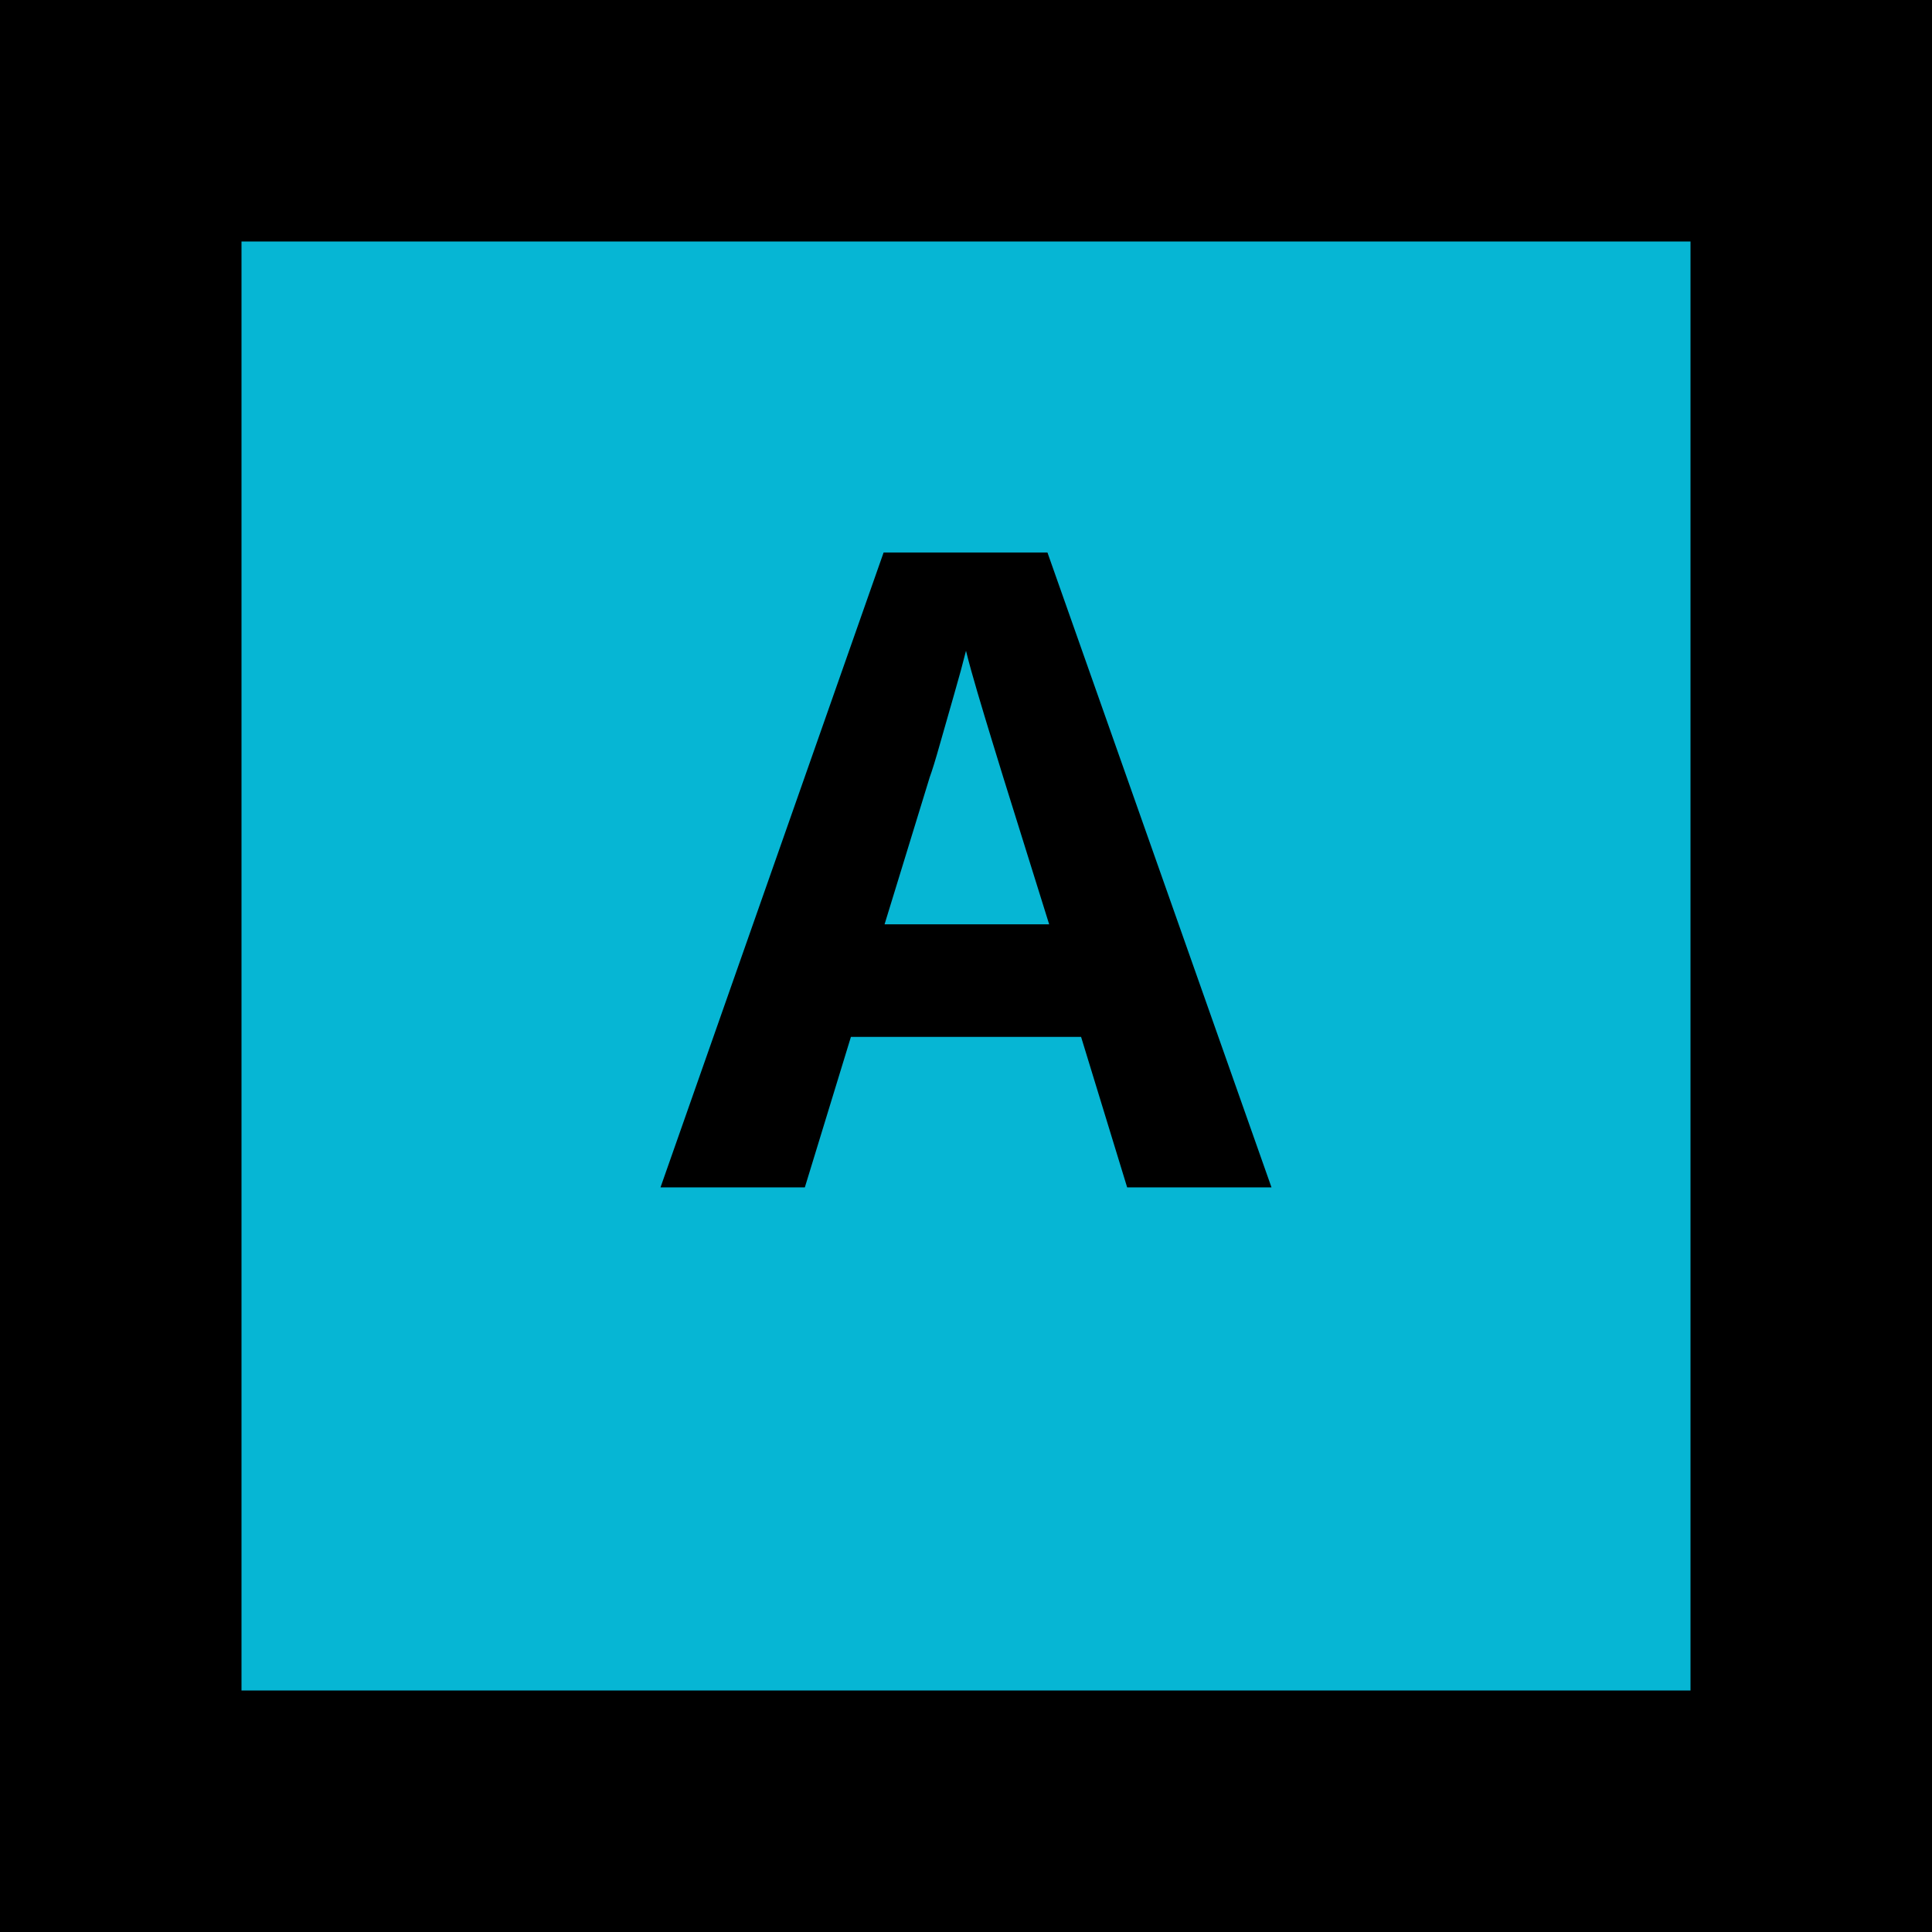
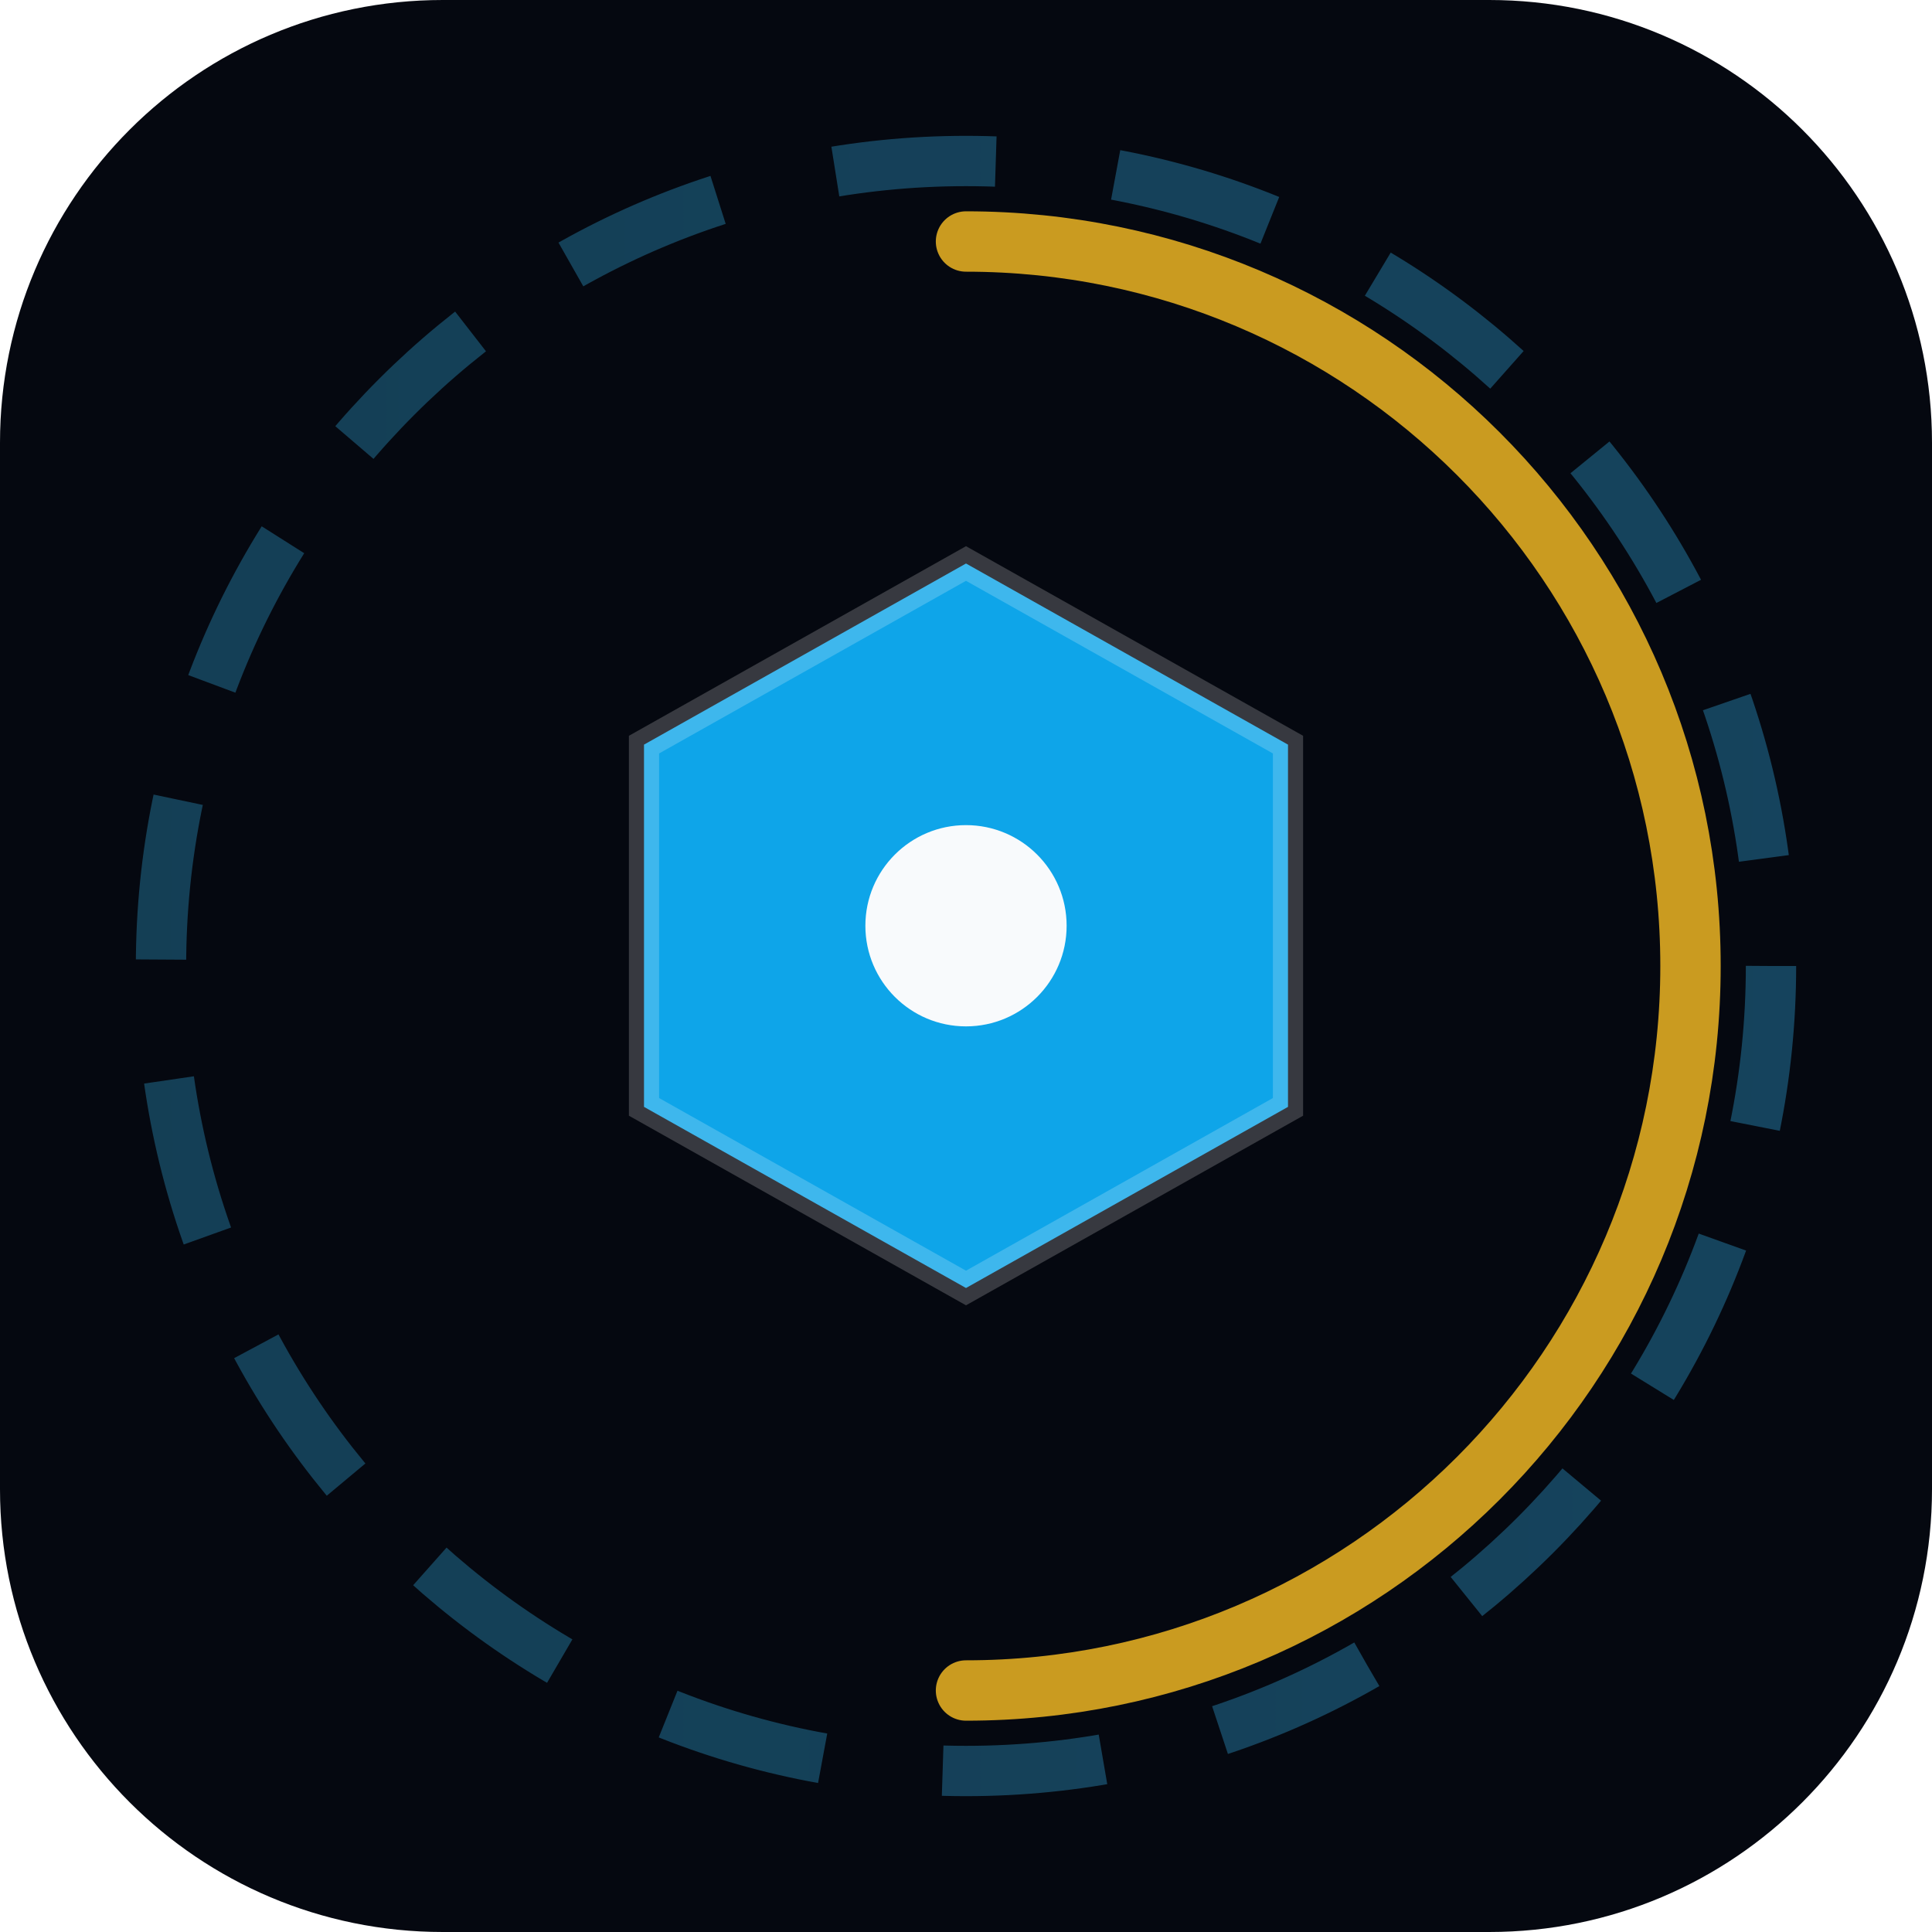
- <svg xmlns="http://www.w3.org/2000/svg" viewBox="0 0 192 192" fill="none">
-   <rect width="192" height="192" fill="#000" />
-   <rect x="24" y="24" width="144" height="144" fill="#06b6d4" />
-   <text x="96" y="118" text-anchor="middle" font-family="system-ui,sans-serif" font-size="88" font-weight="900" fill="#000">A</text>
+ <svg xmlns="http://www.w3.org/2000/svg" viewBox="0 0 48 48" role="img" aria-label="AGIGOV">
+   <defs>
+     <linearGradient id="o" x1="0" y1="24" x2="48" y2="24">
+       <stop offset="0%" stop-color="#38bdf8" stop-opacity="0.3" />
+       <stop offset="50%" stop-color="#38bdf8" />
+       <stop offset="100%" stop-color="#0369a1" stop-opacity="0.5" />
+     </linearGradient>
+     <linearGradient id="c" x1="14" y1="10" x2="34" y2="38">
+       <stop offset="0%" stop-color="#0ea5e9" />
+       <stop offset="100%" stop-color="#0369a1" />
+     </linearGradient>
+   </defs>
+   <rect width="48" height="48" rx="11" fill="#050810" />
+   <circle cx="24" cy="24" r="20" stroke="url(#o)" stroke-width="1.25" fill="none" stroke-dasharray="4 3" />
+   <path d="M24 6a18 18 0 0 1 0 36" stroke="#fbbf24" stroke-width="1.5" stroke-linecap="round" fill="none" opacity="0.8" />
+   <path d="M24 14l8 4.5v9L24 32l-8-4.5v-9L24 14z" fill="url(#c)" stroke="rgba(255,255,255,0.2)" stroke-width="0.75" />
+   <circle cx="24" cy="23" r="2.5" fill="#f8fafc" />
</svg>
